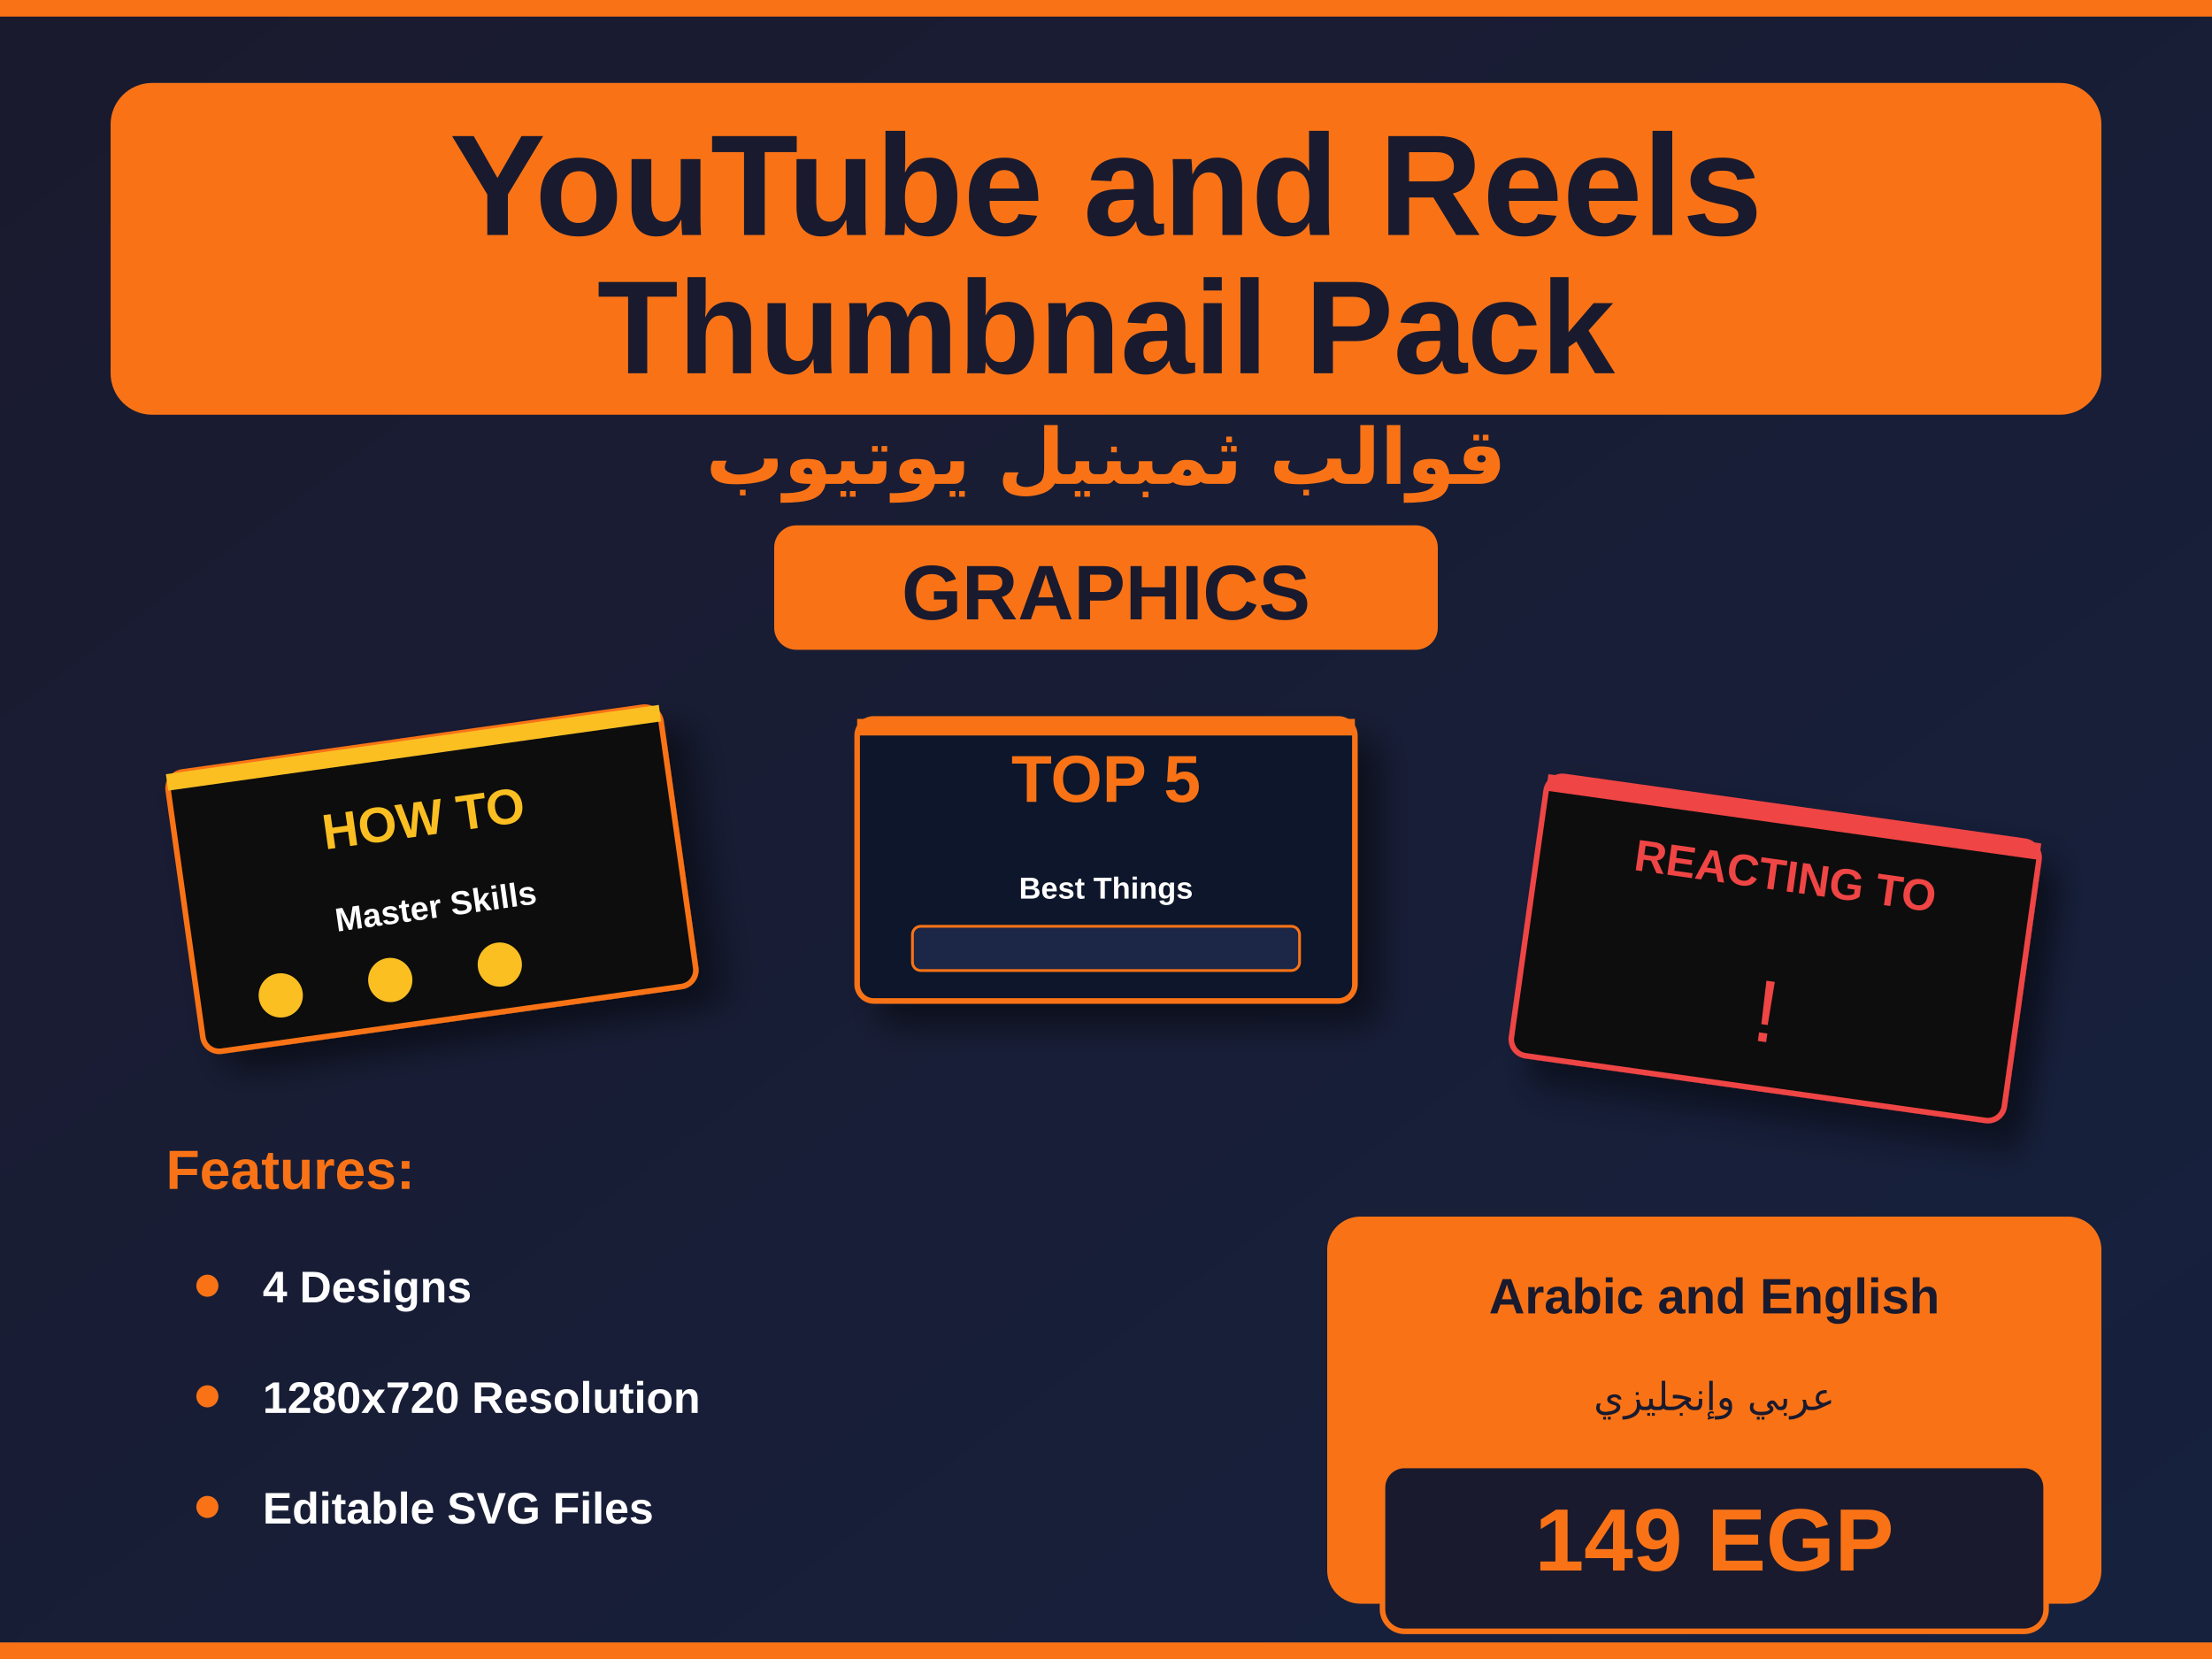
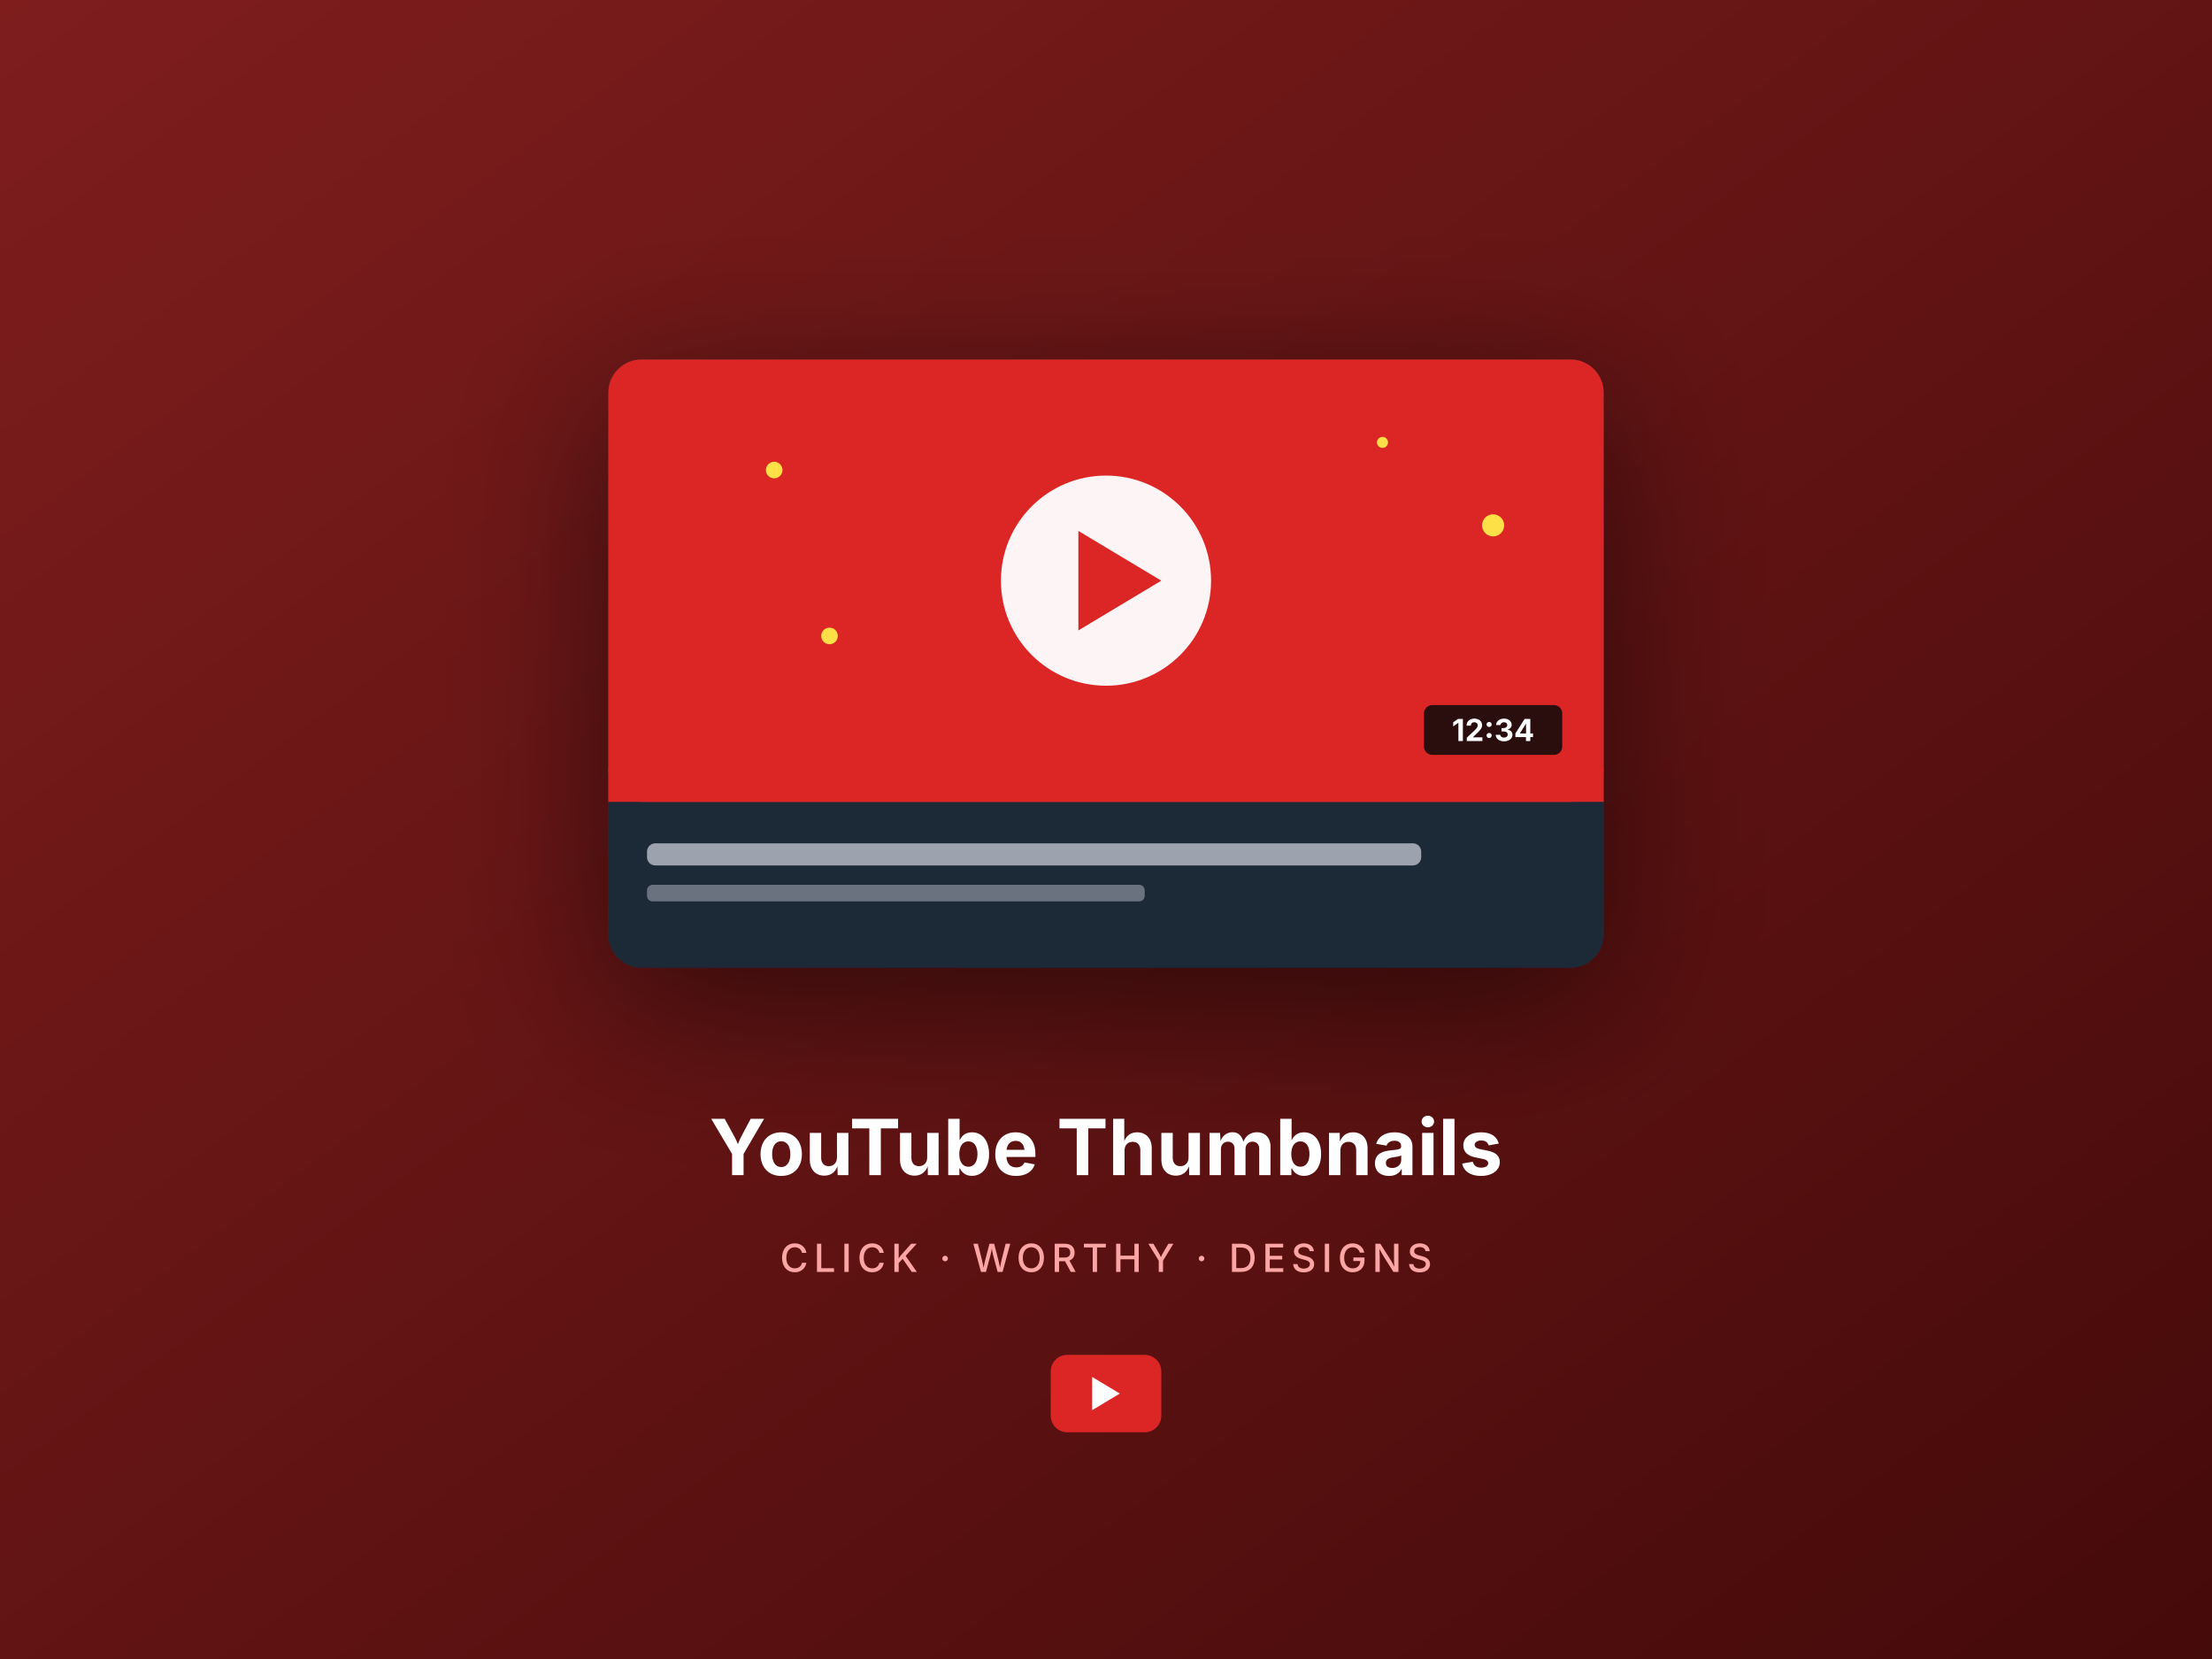
<svg xmlns="http://www.w3.org/2000/svg" viewBox="0 0 800 600">
  <defs>
-     <linearGradient id="bgGrad" x1="0%" y1="0%" x2="100%" y2="100%">
-       <stop offset="0%" style="stop-color:#1a1a2e;stop-opacity:1" />
-       <stop offset="100%" style="stop-color:#16213e;stop-opacity:1" />
+     <linearGradient id="bg" x1="0%" y1="0%" x2="100%" y2="100%">
+       <stop offset="0%" stop-color="#7f1d1d" />
+       <stop offset="100%" stop-color="#450a0a" />
    </linearGradient>
-     <filter id="shadow" x="-50%" y="-50%" width="200%" height="200%">
-       <feDropShadow dx="8" dy="8" stdDeviation="6" flood-opacity="0.5" />
-     </filter>
  </defs>
-   <rect width="800" height="600" fill="url(#bgGrad)" />
-   <rect x="0" y="0" width="800" height="6" fill="#f97316" />
-   <rect x="40" y="30" width="720" height="120" fill="#f97316" rx="15" />
-   <text x="400" y="85" font-family="Arial, sans-serif" font-size="52" font-weight="900" text-anchor="middle" fill="#1a1a2e">YouTube and Reels</text>
-   <text x="400" y="135" font-family="Arial, sans-serif" font-size="48" font-weight="900" text-anchor="middle" fill="#1a1a2e">Thumbnail Pack</text>
-   <text x="400" y="175" font-family="Arial, sans-serif" font-size="28" font-weight="bold" text-anchor="middle" fill="#f97316">قوالب ثمبنيل يوتيوب</text>
-   <rect x="280" y="190" width="240" height="45" fill="#f97316" rx="8" />
-   <text x="400" y="224" font-family="Arial, sans-serif" font-size="28" font-weight="bold" text-anchor="middle" fill="#1a1a2e">GRAPHICS</text>
-   <g filter="url(#shadow)" transform="translate(60, 280) rotate(-8)">
-     <rect width="180" height="102" fill="#0f0f0f" stroke="#f97316" stroke-width="2" rx="6" />
-     <rect width="180" height="6" fill="#fbbf24" />
-     <text x="90" y="35" font-family="Arial, sans-serif" font-size="18" font-weight="bold" text-anchor="middle" fill="#fbbf24">HOW TO</text>
-     <text x="90" y="65" font-family="Arial, sans-serif" font-size="12" font-weight="bold" text-anchor="middle" fill="#ffffff">Master Skills</text>
-     <circle cx="30" cy="85" r="8" fill="#fbbf24" />
-     <circle cx="70" cy="85" r="8" fill="#fbbf24" />
-     <circle cx="110" cy="85" r="8" fill="#fbbf24" />
+   <rect width="800" height="600" fill="url(#bg)" />
+   <g transform="translate(220, 130)" filter="drop-shadow(0 14px 28px rgba(0,0,0,0.5))">
+     <rect width="360" height="220" rx="12" fill="#1f2937" />
+     <rect width="360" height="160" rx="12" fill="#dc2626" />
+     <rect y="148" width="360" height="12" fill="#dc2626" />
+     <circle cx="60" cy="40" r="3" fill="#fde047" />
+     <circle cx="320" cy="60" r="4" fill="#fde047" />
+     <circle cx="280" cy="30" r="2" fill="#fde047" />
+     <circle cx="80" cy="100" r="3" fill="#fde047" />
+     <circle cx="180" cy="80" r="38" fill="#fff" opacity="0.95" />
+     <polygon points="170,62 170,98 200,80" fill="#dc2626" />
+     <rect x="295" y="125" width="50" height="18" rx="3" fill="rgba(0,0,0,0.8)" />
+     <text x="320" y="138" font-family="Inter, sans-serif" font-size="11" font-weight="700" fill="#fff" text-anchor="middle">12:34</text>
+     <rect x="14" y="175" width="280" height="8" rx="3" fill="#9ca3af" />
+     <rect x="14" y="190" width="180" height="6" rx="2" fill="#6b7280" />
  </g>
-   <g filter="url(#shadow)" transform="translate(310, 260)">
-     <rect width="180" height="102" fill="#0f172a" stroke="#f97316" stroke-width="2" rx="6" />
-     <rect width="180" height="6" fill="#f97316" />
-     <text x="90" y="30" font-family="Arial, sans-serif" font-size="24" font-weight="900" text-anchor="middle" fill="#f97316">TOP 5</text>
-     <text x="90" y="65" font-family="Arial, sans-serif" font-size="11" font-weight="bold" text-anchor="middle" fill="#ffffff">Best Things</text>
-     <rect x="20" y="75" width="140" height="16" fill="#1a2847" stroke="#f97316" stroke-width="1" rx="3" />
+   <text x="400" y="425" font-family="Inter, system-ui, sans-serif" font-size="28" font-weight="700" fill="#fff" text-anchor="middle">YouTube Thumbnails</text>
+   <text x="400" y="460" font-family="Inter, system-ui, sans-serif" font-size="14" font-weight="500" fill="#fca5a5" text-anchor="middle" letter-spacing="2">CLICK · WORTHY · DESIGNS</text>
+   <g transform="translate(380, 490)">
+     <rect width="40" height="28" rx="6" fill="#dc2626" />
+     <polygon points="15,8 15,20 25,14" fill="#fff" />
  </g>
-   <g filter="url(#shadow)" transform="translate(560, 280) rotate(8)">
-     <rect width="180" height="102" fill="#0f0f0f" stroke="#ef4444" stroke-width="2" rx="6" />
-     <rect width="180" height="6" fill="#ef4444" />
-     <text x="90" y="30" font-family="Arial, sans-serif" font-size="16" font-weight="bold" text-anchor="middle" fill="#ef4444">REACTING TO</text>
-     <text x="90" y="85" font-family="Arial, sans-serif" font-size="32" text-anchor="middle" fill="#ef4444">!</text>
-   </g>
-   <text x="60" y="430" font-family="Arial, sans-serif" font-size="20" font-weight="bold" fill="#f97316">Features:</text>
-   <circle cx="75" cy="465" r="4" fill="#f97316" />
-   <text x="95" y="471" font-family="Arial, sans-serif" font-size="16" font-weight="600" fill="#ffffff">4 Designs</text>
-   <circle cx="75" cy="505" r="4" fill="#f97316" />
-   <text x="95" y="511" font-family="Arial, sans-serif" font-size="16" font-weight="600" fill="#ffffff">1280x720 Resolution</text>
-   <circle cx="75" cy="545" r="4" fill="#f97316" />
-   <text x="95" y="551" font-family="Arial, sans-serif" font-size="16" font-weight="600" fill="#ffffff">Editable SVG Files</text>
-   <rect x="480" y="440" width="280" height="140" fill="#f97316" rx="12" />
-   <text x="620" y="475" font-family="Arial, sans-serif" font-size="18" font-weight="bold" text-anchor="middle" fill="#1a1a2e">Arabic and English</text>
-   <text x="620" y="510" font-family="Arial, sans-serif" font-size="14" text-anchor="middle" fill="#1a1a2e">عربي وإنجليزي</text>
-   <rect x="500" y="530" width="240" height="60" fill="#1a1a2e" stroke="#f97316" stroke-width="2" rx="8" />
-   <text x="620" y="568" font-family="Arial, sans-serif" font-size="32" font-weight="900" text-anchor="middle" fill="#f97316">149 EGP</text>
-   <rect x="0" y="594" width="800" height="6" fill="#f97316" />
</svg>
